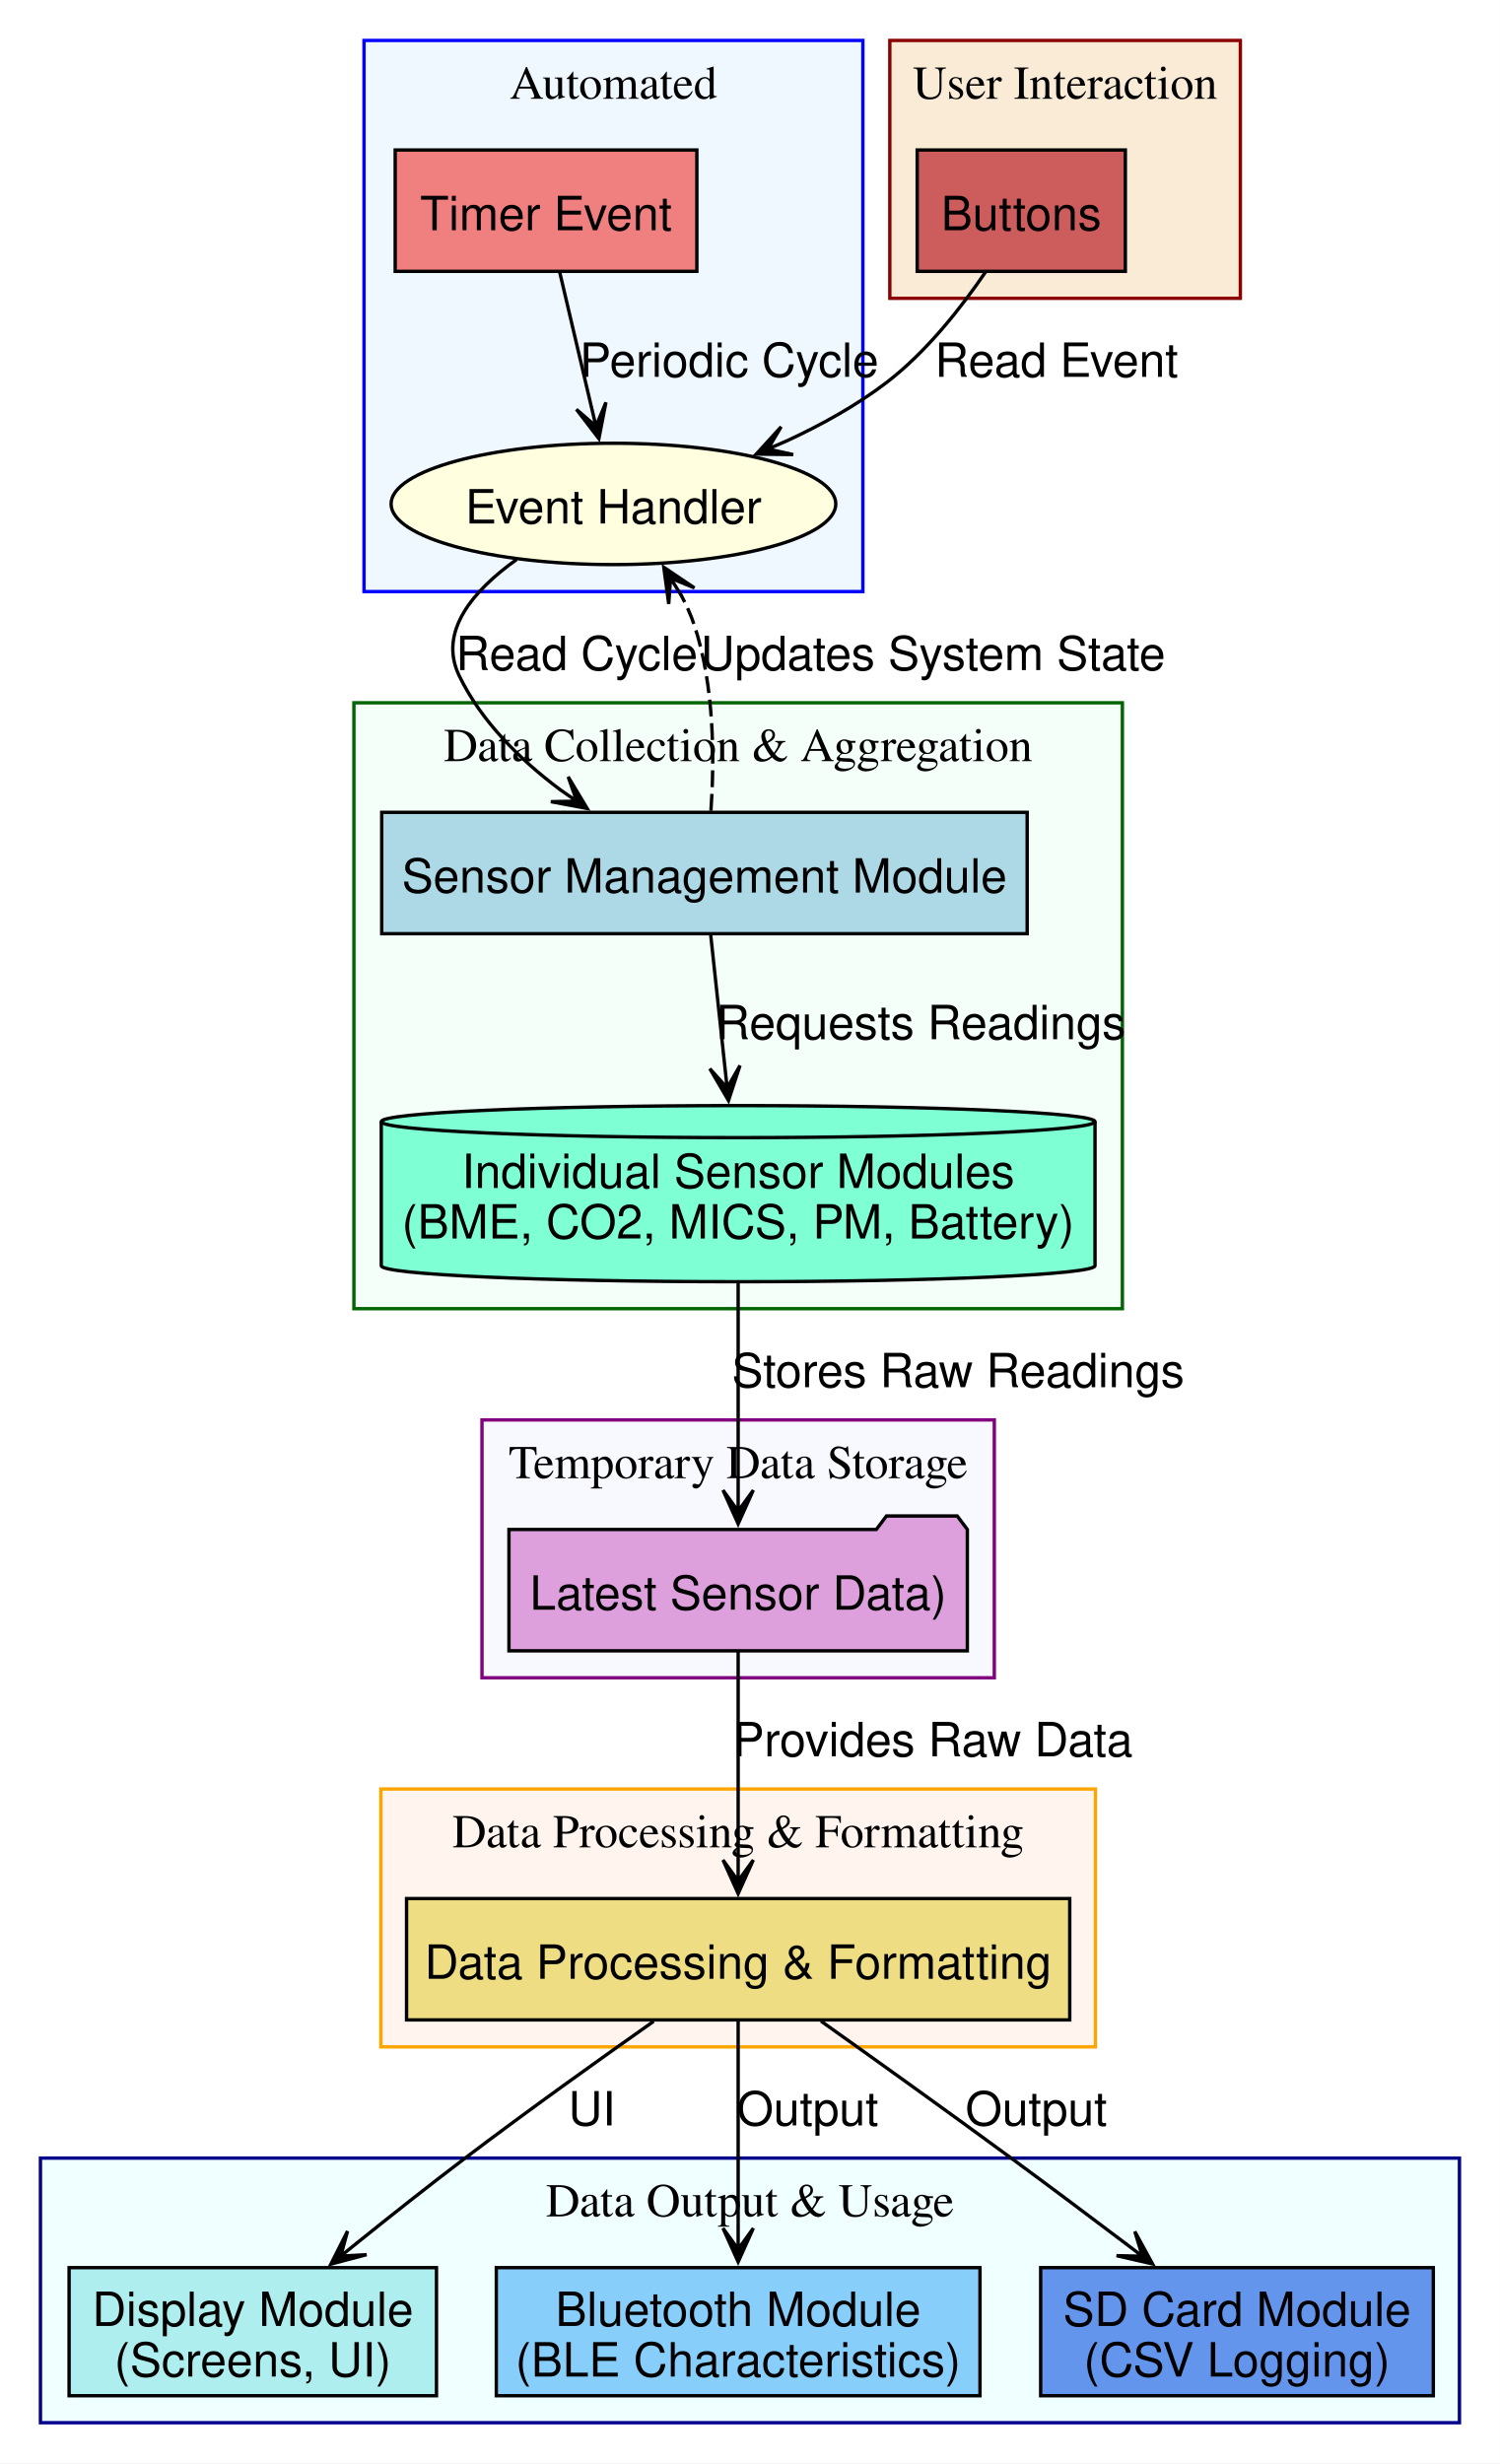
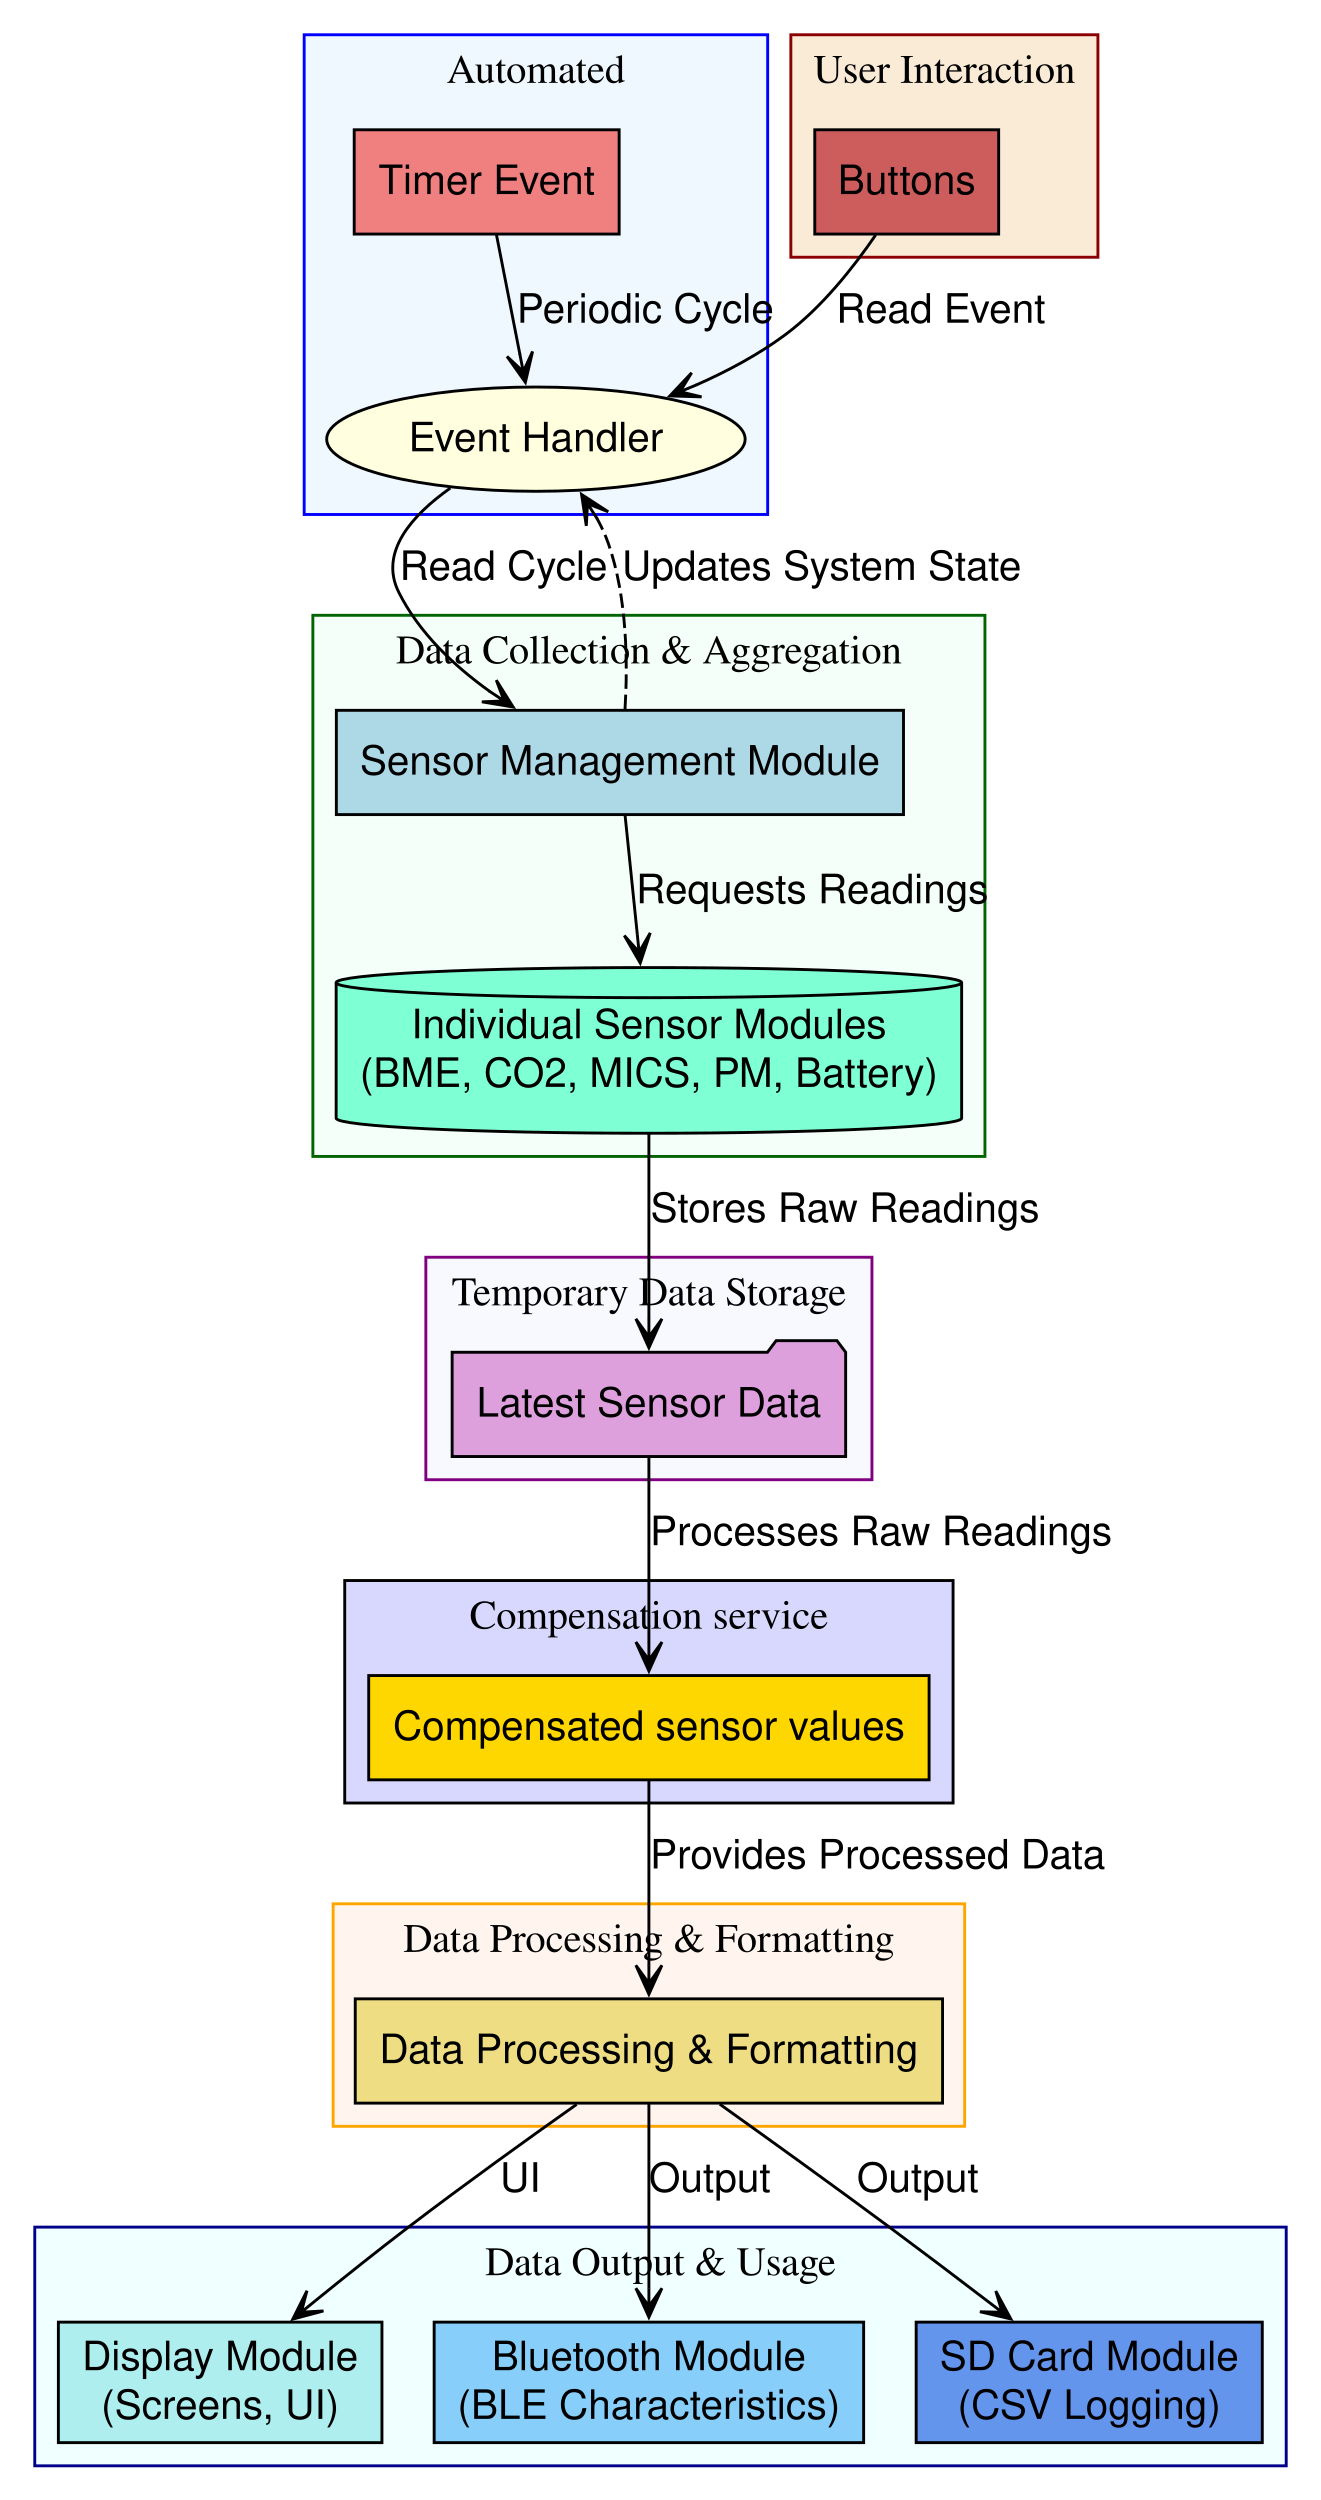
- <svg xmlns="http://www.w3.org/2000/svg" width="445pt" height="731pt" viewBox="0.00 0.00 445.00 731.00">
-   <g id="graph0" class="graph" transform="scale(1 1) rotate(0) translate(4 726.75)">
-     <polygon fill="white" stroke="none" points="-4,4 -4,-726.75 441,-726.75 441,4 -4,4" />
+ <svg xmlns="http://www.w3.org/2000/svg" width="456pt" height="863pt" viewBox="0.00 0.00 456.00 863.00">
+   <g id="graph0" class="graph" transform="scale(1 1) rotate(0) translate(4 859.2)">
+     <polygon fill="white" stroke="none" points="-4,4 -4,-859.2 452,-859.2 452,4 -4,4" />
    <g id="clust1" class="cluster">
-       <polygon fill="#f0f8ff" stroke="blue" points="104,-551.25 104,-714.75 252,-714.75 252,-551.25 104,-551.25" />
-       <text xml:space="preserve" text-anchor="middle" x="178" y="-697.45" font-family="Times,serif" font-size="14.00">Automated</text>
+       <polygon fill="#f0f8ff" stroke="blue" points="101,-681.6 101,-847.2 261,-847.2 261,-681.6 101,-681.6" />
+       <text xml:space="preserve" text-anchor="middle" x="181" y="-830.6" font-family="Times,serif" font-size="14.00">Automated</text>
    </g>
    <g id="clust2" class="cluster">
-       <polygon fill="#f5fffa" stroke="darkgreen" points="101,-338.5 101,-518.25 329,-518.25 329,-338.5 101,-338.5" />
-       <text xml:space="preserve" text-anchor="middle" x="215" y="-500.95" font-family="Times,serif" font-size="14.00">Data Collection &amp; Aggregation</text>
+       <polygon fill="#f5fffa" stroke="darkgreen" points="104,-460 104,-646.8 336,-646.8 336,-460 104,-460" />
+       <text xml:space="preserve" text-anchor="middle" x="220" y="-630.2" font-family="Times,serif" font-size="14.00">Data Collection &amp; Aggregation</text>
    </g>
    <g id="clust3" class="cluster">
-       <polygon fill="#f8f8ff" stroke="purple" points="139,-229 139,-305.5 291,-305.5 291,-229 139,-229" />
-       <text xml:space="preserve" text-anchor="middle" x="215" y="-288.2" font-family="Times,serif" font-size="14.00">Temporary Data Storage</text>
+       <polygon fill="#f8f8ff" stroke="purple" points="143,-348.4 143,-425.2 297,-425.2 297,-348.4 143,-348.4" />
+       <text xml:space="preserve" text-anchor="middle" x="220" y="-408.6" font-family="Times,serif" font-size="14.00">Temporary Data Storage</text>
    </g>
    <g id="clust4" class="cluster">
-       <polygon fill="#fff5ee" stroke="orange" points="109,-119.5 109,-196 321,-196 321,-119.5 109,-119.5" />
-       <text xml:space="preserve" text-anchor="middle" x="215" y="-178.7" font-family="Times,serif" font-size="14.00">Data Processing &amp; Formatting</text>
+       <polygon fill="#d8d8ff" stroke="#000000" points="115,-236.8 115,-313.6 325,-313.6 325,-236.8 115,-236.8" />
+       <text xml:space="preserve" text-anchor="middle" x="220" y="-297" font-family="Times,serif" font-size="14.00">Compensation service</text>
    </g>
    <g id="clust5" class="cluster">
-       <polygon fill="#f0ffff" stroke="darkblue" points="8,-8 8,-86.5 429,-86.5 429,-8 8,-8" />
-       <text xml:space="preserve" text-anchor="middle" x="218.5" y="-69.2" font-family="Times,serif" font-size="14.00">Data Output &amp; Usage</text>
+       <polygon fill="#fff5ee" stroke="orange" points="111,-125.2 111,-202 329,-202 329,-125.2 111,-125.2" />
+       <text xml:space="preserve" text-anchor="middle" x="220" y="-185.4" font-family="Times,serif" font-size="14.00">Data Processing &amp; Formatting</text>
    </g>
-     <g id="clust7" class="cluster">
-       <polygon fill="#faebd7" stroke="darkred" points="260,-638.25 260,-714.75 364,-714.75 364,-638.25 260,-638.25" />
-       <text xml:space="preserve" text-anchor="middle" x="312" y="-697.45" font-family="Times,serif" font-size="14.00">User Interaction</text>
+     <g id="clust6" class="cluster">
+       <polygon fill="#f0ffff" stroke="darkblue" points="8,-8 8,-90.4 440,-90.4 440,-8 8,-8" />
+       <text xml:space="preserve" text-anchor="middle" x="224" y="-73.8" font-family="Times,serif" font-size="14.00">Data Output &amp; Usage</text>
+     </g>
+     <g id="clust8" class="cluster">
+       <polygon fill="#faebd7" stroke="darkred" points="269,-770.4 269,-847.2 375,-847.2 375,-770.4 269,-770.4" />
+       <text xml:space="preserve" text-anchor="middle" x="322" y="-830.6" font-family="Times,serif" font-size="14.00">User Interaction</text>
    </g>
    <g id="node1" class="node">
-       <polygon fill="lightcoral" stroke="black" points="202.75,-682.25 113.25,-682.25 113.25,-646.25 202.75,-646.25 202.75,-682.25" />
-       <text xml:space="preserve" text-anchor="middle" x="158" y="-658.45" font-family="Helvetica,sans-Serif" font-size="14.00">Timer Event</text>
+       <polygon fill="lightcoral" stroke="black" points="209.73,-814.4 118.27,-814.4 118.27,-778.4 209.73,-778.4 209.73,-814.4" />
+       <text xml:space="preserve" text-anchor="middle" x="164" y="-792.2" font-family="Helvetica,sans-Serif" font-size="14.00">Timer Event</text>
    </g>
    <g id="node2" class="node">
-       <ellipse fill="lightyellow" stroke="black" cx="178" cy="-577.25" rx="65.97" ry="18" />
-       <text xml:space="preserve" text-anchor="middle" x="178" y="-571.45" font-family="Helvetica,sans-Serif" font-size="14.00">Event Handler</text>
+       <ellipse fill="lightyellow" stroke="black" cx="181" cy="-707.6" rx="72.23" ry="18" />
+       <text xml:space="preserve" text-anchor="middle" x="181" y="-703.4" font-family="Helvetica,sans-Serif" font-size="14.00">Event Handler</text>
    </g>
    <g id="edge1" class="edge">
-       <path fill="none" stroke="black" d="M162.05,-646.05C164.73,-634.64 168.31,-619.41 171.4,-606.28" />
-       <polygon fill="black" stroke="black" points="173.68,-596.61 175.77,-607.38 172.81,-600.29 171.39,-606.35 171.39,-606.35 171.39,-606.35 172.81,-600.29 167.01,-605.31 173.68,-596.61" />
-       <text xml:space="preserve" text-anchor="middle" x="212.32" y="-614.95" font-family="Helvetica,sans-Serif" font-size="14.00">Periodic Cycle</text>
+       <path fill="none" stroke="black" d="M167.36,-778.25C169.67,-766.44 172.8,-750.47 175.48,-736.81" />
+       <polygon fill="black" stroke="black" points="177.36,-727.21 179.85,-737.88 176.63,-730.92 175.43,-737.02 175.43,-737.02 175.43,-737.02 176.63,-730.92 171.02,-736.15 177.36,-727.21" />
+       <text xml:space="preserve" text-anchor="middle" x="218.76" y="-747.8" font-family="Helvetica,sans-Serif" font-size="14.00">Periodic Cycle</text>
    </g>
    <g id="node3" class="node">
-       <polygon fill="lightblue" stroke="black" points="300.75,-485.75 109.25,-485.75 109.25,-449.75 300.75,-449.75 300.75,-485.75" />
-       <text xml:space="preserve" text-anchor="middle" x="205" y="-461.95" font-family="Helvetica,sans-Serif" font-size="14.00">Sensor Management Module</text>
+       <polygon fill="lightblue" stroke="black" points="307.89,-614 112.11,-614 112.11,-578 307.89,-578 307.89,-614" />
+       <text xml:space="preserve" text-anchor="middle" x="210" y="-591.8" font-family="Helvetica,sans-Serif" font-size="14.00">Sensor Management Module</text>
    </g>
    <g id="edge2" class="edge">
-       <path fill="none" stroke="black" d="M149.29,-560.77C136.6,-551.72 125.84,-539.49 132.25,-526.25 138.79,-512.74 150.22,-501.44 162.1,-492.54" />
-       <polygon fill="black" stroke="black" points="170.21,-486.9 164.57,-496.31 167.1,-489.06 162,-492.61 162,-492.61 162,-492.61 167.1,-489.06 159.43,-488.92 170.21,-486.9" />
-       <text xml:space="preserve" text-anchor="middle" x="167.12" y="-527.95" font-family="Helvetica,sans-Serif" font-size="14.00">Read Cycle</text>
+       <path fill="none" stroke="black" d="M151.47,-690.73C138.17,-681.31 126.8,-668.55 133.63,-654.8 140.55,-640.9 152.57,-629.46 165.06,-620.52" />
+       <polygon fill="black" stroke="black" points="173.15,-615.13 167.32,-624.42 170.01,-617.23 164.83,-620.67 164.83,-620.67 164.83,-620.67 170.01,-617.23 162.34,-616.93 173.15,-615.13" />
+       <text xml:space="preserve" text-anchor="middle" x="169.82" y="-659" font-family="Helvetica,sans-Serif" font-size="14.00">Read Cycle</text>
+     </g>
+     <g id="edge11" class="edge">
+       <path fill="none" stroke="black" stroke-dasharray="5,2" d="M211.76,-614.42C212.71,-629.88 212.56,-652.87 206,-671.6 204.96,-674.57 203.58,-677.52 202.01,-680.36" />
+       <polygon fill="black" stroke="black" points="196.76,-688.51 198.39,-677.67 198.81,-685.33 202.17,-680.1 202.17,-680.1 202.17,-680.1 198.81,-685.33 205.96,-682.54 196.76,-688.51" />
+       <text xml:space="preserve" text-anchor="middle" x="279.64" y="-659" font-family="Helvetica,sans-Serif" font-size="14.00">Updates System State</text>
+     </g>
+     <g id="node4" class="node">
+       <path fill="aquamarine" stroke="black" d="M327.96,-520C327.96,-522.87 279.57,-525.2 220,-525.2 160.43,-525.2 112.04,-522.87 112.04,-520 112.04,-520 112.04,-473.2 112.04,-473.2 112.04,-470.33 160.43,-468 220,-468 279.57,-468 327.96,-470.33 327.96,-473.2 327.96,-473.2 327.96,-520 327.96,-520" />
+       <path fill="none" stroke="black" d="M327.96,-520C327.96,-517.13 279.57,-514.8 220,-514.8 160.43,-514.8 112.04,-517.13 112.04,-520" />
+       <text xml:space="preserve" text-anchor="middle" x="220" y="-500.8" font-family="Helvetica,sans-Serif" font-size="14.00">Individual Sensor Modules</text>
+       <text xml:space="preserve" text-anchor="middle" x="220" y="-484" font-family="Helvetica,sans-Serif" font-size="14.00">(BME, CO2, MICS, PM, Battery)</text>
+     </g>
+     <g id="edge3" class="edge">
+       <path fill="none" stroke="black" d="M211.79,-577.59C212.96,-566.19 214.54,-550.82 216,-536.61" />
+       <polygon fill="black" stroke="black" points="217.01,-526.76 220.46,-537.17 216.62,-530.53 215.98,-536.71 215.98,-536.71 215.98,-536.71 216.62,-530.53 211.51,-536.25 217.01,-526.76" />
+       <text xml:space="preserve" text-anchor="middle" x="276.39" y="-547.4" font-family="Helvetica,sans-Serif" font-size="14.00">Requests Readings</text>
+     </g>
+     <g id="node5" class="node">
+       <polygon fill="plum" stroke="black" points="287.92,-392.4 284.92,-396.4 263.92,-396.4 260.92,-392.4 152.08,-392.4 152.08,-356.4 287.92,-356.4 287.92,-392.4" />
+       <text xml:space="preserve" text-anchor="middle" x="220" y="-370.2" font-family="Helvetica,sans-Serif" font-size="14.00">Latest Sensor Data</text>
+     </g>
+     <g id="edge4" class="edge">
+       <path fill="none" stroke="black" d="M220,-467.72C220,-448.54 220,-423.14 220,-403.84" />
+       <polygon fill="black" stroke="black" points="220,-393.94 224.5,-403.94 220,-397.72 220,-403.94 220,-403.94 220,-403.94 220,-397.72 215.5,-403.94 220,-393.94" />
+       <text xml:space="preserve" text-anchor="middle" x="287.7" y="-437.4" font-family="Helvetica,sans-Serif" font-size="14.00">Stores Raw Readings</text>
+     </g>
+     <g id="node6" class="node">
+       <polygon fill="gold" stroke="black" points="316.72,-280.8 123.28,-280.8 123.28,-244.8 316.72,-244.8 316.72,-280.8" />
+       <text xml:space="preserve" text-anchor="middle" x="220" y="-258.6" font-family="Helvetica,sans-Serif" font-size="14.00">Compensated sensor values</text>
+     </g>
+     <g id="edge5" class="edge">
+       <path fill="none" stroke="black" d="M220,-356.27C220,-339.16 220,-312.55 220,-292.26" />
+       <polygon fill="black" stroke="black" points="220,-282.38 224.5,-292.38 220,-286.17 220,-292.38 220,-292.38 220,-292.38 220,-286.17 215.5,-292.38 220,-282.38" />
+       <text xml:space="preserve" text-anchor="middle" x="300.15" y="-325.8" font-family="Helvetica,sans-Serif" font-size="14.00">Processes Raw Readings</text>
+     </g>
+     <g id="node7" class="node">
+       <polygon fill="#eedd82" stroke="black" points="321.37,-169.2 118.63,-169.2 118.63,-133.2 321.37,-133.2 321.37,-169.2" />
+       <text xml:space="preserve" text-anchor="middle" x="220" y="-147" font-family="Helvetica,sans-Serif" font-size="14.00">Data Processing &amp; Formatting</text>
+     </g>
+     <g id="edge9" class="edge">
+       <path fill="none" stroke="black" d="M220,-244.67C220,-227.56 220,-200.95 220,-180.66" />
+       <polygon fill="black" stroke="black" points="220,-170.78 224.5,-180.78 220,-174.57 220,-180.78 220,-180.78 220,-180.78 220,-174.57 215.5,-180.78 220,-170.78" />
+       <text xml:space="preserve" text-anchor="middle" x="298.98" y="-214.2" font-family="Helvetica,sans-Serif" font-size="14.00">Provides Processed Data</text>
+     </g>
+     <g id="node8" class="node">
+       <polygon fill="paleturquoise" stroke="black" points="127.85,-57.6 16.15,-57.6 16.15,-16 127.85,-16 127.85,-57.6" />
+       <text xml:space="preserve" text-anchor="middle" x="72" y="-41" font-family="Helvetica,sans-Serif" font-size="14.00">Display Module</text>
+       <text xml:space="preserve" text-anchor="middle" x="72" y="-24.2" font-family="Helvetica,sans-Serif" font-size="14.00">(Screens, UI)</text>
+     </g>
+     <g id="edge6" class="edge">
+       <path fill="none" stroke="black" d="M195.04,-132.76C178.42,-121.02 156.19,-105.06 137,-90.4 126.38,-82.29 115,-73.21 104.77,-64.91" />
+       <polygon fill="black" stroke="black" points="97.07,-58.63 107.66,-61.46 100,-61.02 104.82,-64.95 104.82,-64.95 104.82,-64.95 100,-61.02 101.97,-68.44 97.07,-58.63" />
+       <text xml:space="preserve" text-anchor="middle" x="175.61" y="-102.6" font-family="Helvetica,sans-Serif" font-size="14.00">UI</text>
+     </g>
+     <g id="node9" class="node">
+       <polygon fill="lightskyblue" stroke="black" points="294.13,-57.6 145.87,-57.6 145.87,-16 294.13,-16 294.13,-57.6" />
+       <text xml:space="preserve" text-anchor="middle" x="220" y="-41" font-family="Helvetica,sans-Serif" font-size="14.00">Bluetooth Module</text>
+       <text xml:space="preserve" text-anchor="middle" x="220" y="-24.2" font-family="Helvetica,sans-Serif" font-size="14.00">(BLE Characteristics)</text>
+     </g>
+     <g id="edge7" class="edge">
+       <path fill="none" stroke="black" d="M220,-133.13C220,-116.21 220,-89.9 220,-69.21" />
+       <polygon fill="black" stroke="black" points="220,-59.3 224.5,-69.3 220,-63.08 220,-69.3 220,-69.3 220,-69.3 220,-63.08 215.5,-69.3 220,-59.3" />
+       <text xml:space="preserve" text-anchor="middle" x="241.01" y="-102.6" font-family="Helvetica,sans-Serif" font-size="14.00">Output</text>
+     </g>
+     <g id="node10" class="node">
+       <polygon fill="cornflowerblue" stroke="black" points="431.74,-57.6 312.26,-57.6 312.26,-16 431.74,-16 431.74,-57.6" />
+       <text xml:space="preserve" text-anchor="middle" x="372" y="-41" font-family="Helvetica,sans-Serif" font-size="14.00">SD Card Module</text>
+       <text xml:space="preserve" text-anchor="middle" x="372" y="-24.2" font-family="Helvetica,sans-Serif" font-size="14.00">(CSV Logging)</text>
+     </g>
+     <g id="edge8" class="edge">
+       <path fill="none" stroke="black" d="M244.46,-132.84C261.06,-121 283.45,-104.89 303,-90.4 314.16,-82.13 326.22,-73 337.1,-64.69" />
+       <polygon fill="black" stroke="black" points="344.95,-58.69 339.74,-68.34 341.94,-60.99 337,-64.77 337,-64.77 337,-64.77 341.94,-60.99 334.27,-61.19 344.95,-58.69" />
+       <text xml:space="preserve" text-anchor="middle" x="312.81" y="-102.6" font-family="Helvetica,sans-Serif" font-size="14.00">Output</text>
+     </g>
+     <g id="node11" class="node">
+       <polygon fill="indianred" stroke="black" points="340.74,-814.4 277.26,-814.4 277.26,-778.4 340.74,-778.4 340.74,-814.4" />
+       <text xml:space="preserve" text-anchor="middle" x="309" y="-792.2" font-family="Helvetica,sans-Serif" font-size="14.00">Buttons</text>
    </g>
    <g id="edge10" class="edge">
-       <path fill="none" stroke="black" stroke-dasharray="5,2" d="M206.93,-486.23C207.97,-501.22 208.01,-523.2 202,-541.25 201,-544.26 199.65,-547.26 198.11,-550.15" />
-       <polygon fill="black" stroke="black" points="192.94,-558.45 194.4,-547.58 194.94,-555.24 198.22,-549.96 198.22,-549.96 198.22,-549.96 194.94,-555.24 202.04,-552.34 192.94,-558.45" />
-       <text xml:space="preserve" text-anchor="middle" x="272.82" y="-527.95" font-family="Helvetica,sans-Serif" font-size="14.00">Updates System State</text>
-     </g>
-     <g id="node4" class="node">
-       <path fill="aquamarine" stroke="black" d="M320.88,-394C320.88,-396.62 273.42,-398.75 215,-398.75 156.58,-398.75 109.12,-396.62 109.12,-394 109.12,-394 109.12,-351.25 109.12,-351.25 109.12,-348.63 156.58,-346.5 215,-346.5 273.42,-346.5 320.88,-348.63 320.88,-351.25 320.88,-351.25 320.88,-394 320.88,-394" />
-       <path fill="none" stroke="black" d="M320.88,-394C320.88,-391.38 273.42,-389.25 215,-389.25 156.58,-389.25 109.12,-391.38 109.12,-394" />
-       <text xml:space="preserve" text-anchor="middle" x="215" y="-374.32" font-family="Helvetica,sans-Serif" font-size="14.00">Individual Sensor Modules</text>
-       <text xml:space="preserve" text-anchor="middle" x="215" y="-359.32" font-family="Helvetica,sans-Serif" font-size="14.00">(BME, CO2, MICS, PM, Battery)</text>
-     </g>
-     <g id="edge3" class="edge">
-       <path fill="none" stroke="black" d="M206.83,-449.67C208.02,-438.59 209.62,-423.74 211.08,-410.09" />
-       <polygon fill="black" stroke="black" points="212.14,-400.24 215.55,-410.66 211.74,-404 211.07,-410.18 211.07,-410.18 211.07,-410.18 211.74,-404 206.6,-409.7 212.14,-400.24" />
-       <text xml:space="preserve" text-anchor="middle" x="269.17" y="-418.45" font-family="Helvetica,sans-Serif" font-size="14.00">Requests Readings</text>
-     </g>
-     <g id="node5" class="node">
-       <polygon fill="plum" stroke="black" points="283,-273 280,-277 259,-277 256,-273 147,-273 147,-237 283,-237 283,-273" />
-       <text xml:space="preserve" text-anchor="middle" x="215" y="-249.2" font-family="Helvetica,sans-Serif" font-size="14.00">Latest Sensor Data)</text>
-     </g>
-     <g id="edge4" class="edge">
-       <path fill="none" stroke="black" d="M215,-346.25C215,-328.06 215,-303.53 215,-284.64" />
-       <polygon fill="black" stroke="black" points="215,-274.66 219.5,-284.66 215,-278.44 215,-284.66 215,-284.66 215,-284.66 215,-278.44 210.5,-284.66 215,-274.66" />
-       <text xml:space="preserve" text-anchor="middle" x="280.25" y="-315.2" font-family="Helvetica,sans-Serif" font-size="14.00">Stores Raw Readings</text>
-     </g>
-     <g id="node6" class="node">
-       <polygon fill="#eedd82" stroke="black" points="313.38,-163.5 116.62,-163.5 116.62,-127.5 313.38,-127.5 313.38,-163.5" />
-       <text xml:space="preserve" text-anchor="middle" x="215" y="-139.7" font-family="Helvetica,sans-Serif" font-size="14.00">Data Processing &amp; Formatting</text>
-     </g>
-     <g id="edge8" class="edge">
-       <path fill="none" stroke="black" d="M215,-236.73C215,-220.04 215,-194.46 215,-174.79" />
-       <polygon fill="black" stroke="black" points="215,-164.95 219.5,-174.95 215,-168.73 215,-174.95 215,-174.95 215,-174.95 215,-168.73 210.5,-174.95 215,-164.95" />
-       <text xml:space="preserve" text-anchor="middle" x="272.75" y="-205.7" font-family="Helvetica,sans-Serif" font-size="14.00">Provides Raw Data</text>
-     </g>
-     <g id="node7" class="node">
-       <polygon fill="paleturquoise" stroke="black" points="125.5,-54 16.5,-54 16.5,-16 125.5,-16 125.5,-54" />
-       <text xml:space="preserve" text-anchor="middle" x="71" y="-36.7" font-family="Helvetica,sans-Serif" font-size="14.00">Display Module</text>
-       <text xml:space="preserve" text-anchor="middle" x="71" y="-21.7" font-family="Helvetica,sans-Serif" font-size="14.00">(Screens, UI)</text>
-     </g>
-     <g id="edge5" class="edge">
-       <path fill="none" stroke="black" d="M189.93,-127.08C173.8,-115.73 152.47,-100.5 134,-86.5 123.37,-78.44 111.94,-69.4 101.78,-61.22" />
-       <polygon fill="black" stroke="black" points="94.17,-55.06 104.77,-57.85 97.11,-57.44 101.94,-61.35 101.94,-61.35 101.94,-61.35 97.11,-57.44 99.11,-64.85 94.17,-55.06" />
-       <text xml:space="preserve" text-anchor="middle" x="171.61" y="-96.2" font-family="Helvetica,sans-Serif" font-size="14.00">UI</text>
-     </g>
-     <g id="node8" class="node">
-       <polygon fill="lightskyblue" stroke="black" points="286.75,-54 143.25,-54 143.25,-16 286.75,-16 286.75,-54" />
-       <text xml:space="preserve" text-anchor="middle" x="215" y="-36.7" font-family="Helvetica,sans-Serif" font-size="14.00">Bluetooth Module</text>
-       <text xml:space="preserve" text-anchor="middle" x="215" y="-21.7" font-family="Helvetica,sans-Serif" font-size="14.00">(BLE Characteristics)</text>
-     </g>
-     <g id="edge6" class="edge">
-       <path fill="none" stroke="black" d="M215,-127.07C215,-110.52 215,-85.32 215,-65.62" />
-       <polygon fill="black" stroke="black" points="215,-55.7 219.5,-65.7 215,-59.48 215,-65.7 215,-65.7 215,-65.7 215,-59.48 210.5,-65.7 215,-55.7" />
-       <text xml:space="preserve" text-anchor="middle" x="235.62" y="-96.2" font-family="Helvetica,sans-Serif" font-size="14.00">Output</text>
-     </g>
-     <g id="node9" class="node">
-       <polygon fill="cornflowerblue" stroke="black" points="421.25,-54 304.75,-54 304.75,-16 421.25,-16 421.25,-54" />
-       <text xml:space="preserve" text-anchor="middle" x="363" y="-36.7" font-family="Helvetica,sans-Serif" font-size="14.00">SD Card Module</text>
-       <text xml:space="preserve" text-anchor="middle" x="363" y="-21.7" font-family="Helvetica,sans-Serif" font-size="14.00">(CSV Logging)</text>
-     </g>
-     <g id="edge7" class="edge">
-       <path fill="none" stroke="black" d="M239.57,-127.14C255.69,-115.7 277.18,-100.32 296,-86.5 307.19,-78.28 319.33,-69.18 330.17,-61" />
-       <polygon fill="black" stroke="black" points="337.95,-55.11 332.69,-64.73 334.93,-57.39 329.97,-61.15 329.97,-61.15 329.97,-61.15 334.93,-57.39 327.26,-57.56 337.95,-55.11" />
-       <text xml:space="preserve" text-anchor="middle" x="303.46" y="-96.2" font-family="Helvetica,sans-Serif" font-size="14.00">Output</text>
-     </g>
-     <g id="node10" class="node">
-       <polygon fill="indianred" stroke="black" points="329.88,-682.25 268.12,-682.25 268.12,-646.25 329.88,-646.25 329.88,-682.25" />
-       <text xml:space="preserve" text-anchor="middle" x="299" y="-658.45" font-family="Helvetica,sans-Serif" font-size="14.00">Buttons</text>
-     </g>
-     <g id="edge9" class="edge">
-       <path fill="none" stroke="black" d="M288.47,-646.16C281.25,-635.56 270.84,-622.29 259,-613.25 250.14,-606.49 239.78,-600.74 229.48,-595.98" />
-       <polygon fill="black" stroke="black" points="220.37,-592.03 231.34,-591.89 223.84,-593.54 229.55,-596.01 229.55,-596.01 229.55,-596.01 223.84,-593.54 227.76,-600.14 220.37,-592.03" />
-       <text xml:space="preserve" text-anchor="middle" x="309.46" y="-614.95" font-family="Helvetica,sans-Serif" font-size="14.00">Read Event</text>
+       <path fill="none" stroke="black" d="M298.3,-778.11C290.71,-767.01 279.65,-752.98 267,-743.6 257.78,-736.76 247.03,-731.02 236.31,-726.29" />
+       <polygon fill="black" stroke="black" points="227.23,-722.53 238.19,-722.2 230.73,-723.98 236.47,-726.36 236.47,-726.36 236.47,-726.36 230.73,-723.98 234.75,-730.51 227.23,-722.53" />
+       <text xml:space="preserve" text-anchor="middle" x="320.79" y="-747.8" font-family="Helvetica,sans-Serif" font-size="14.00">Read Event</text>
    </g>
  </g>
</svg>
